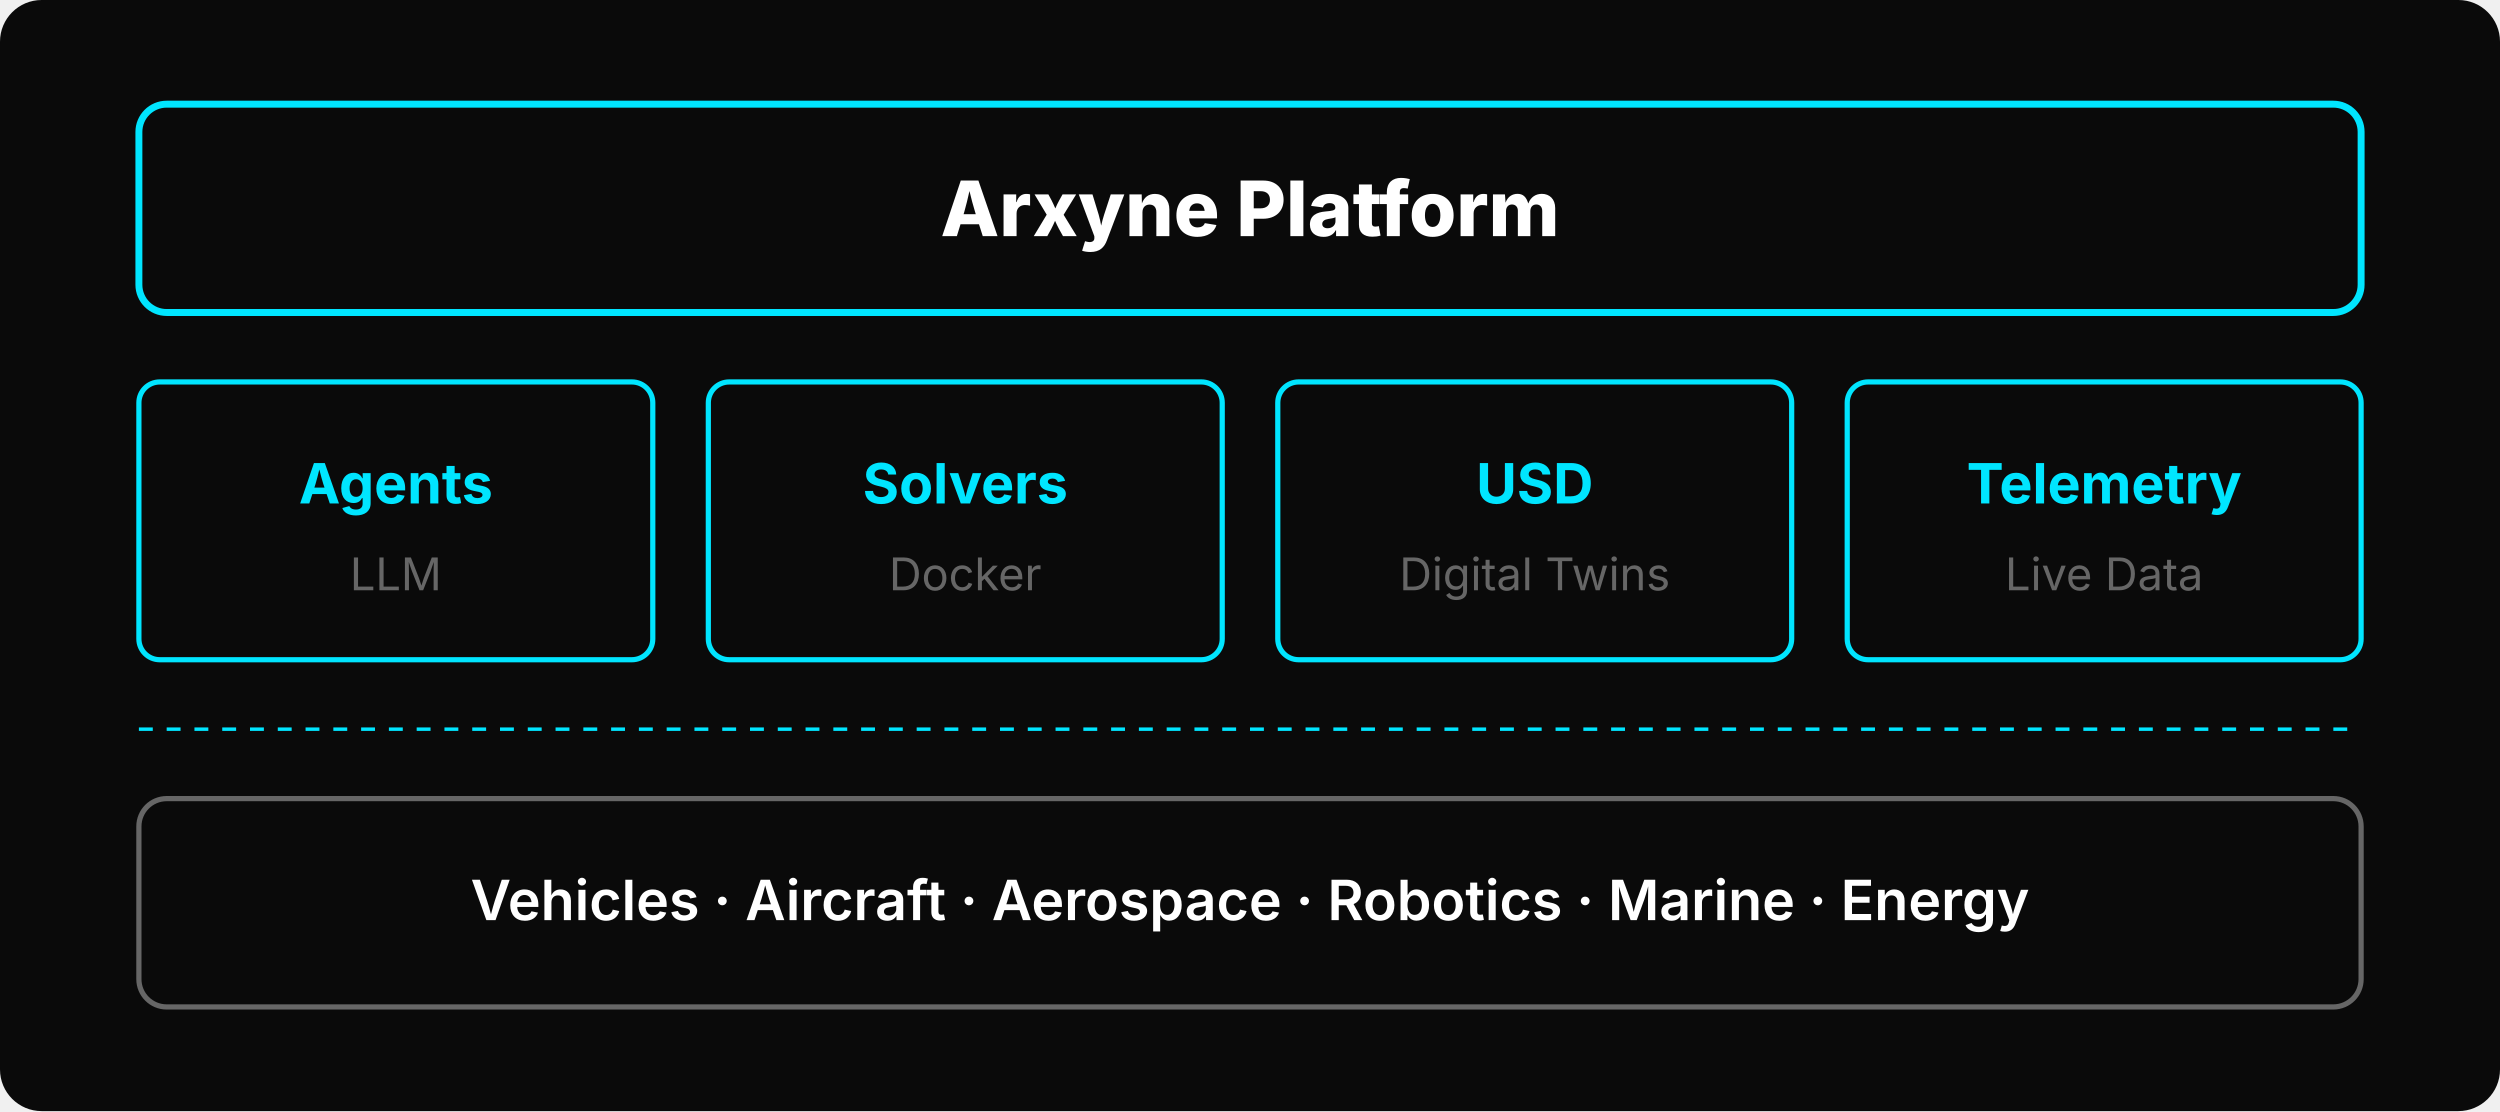
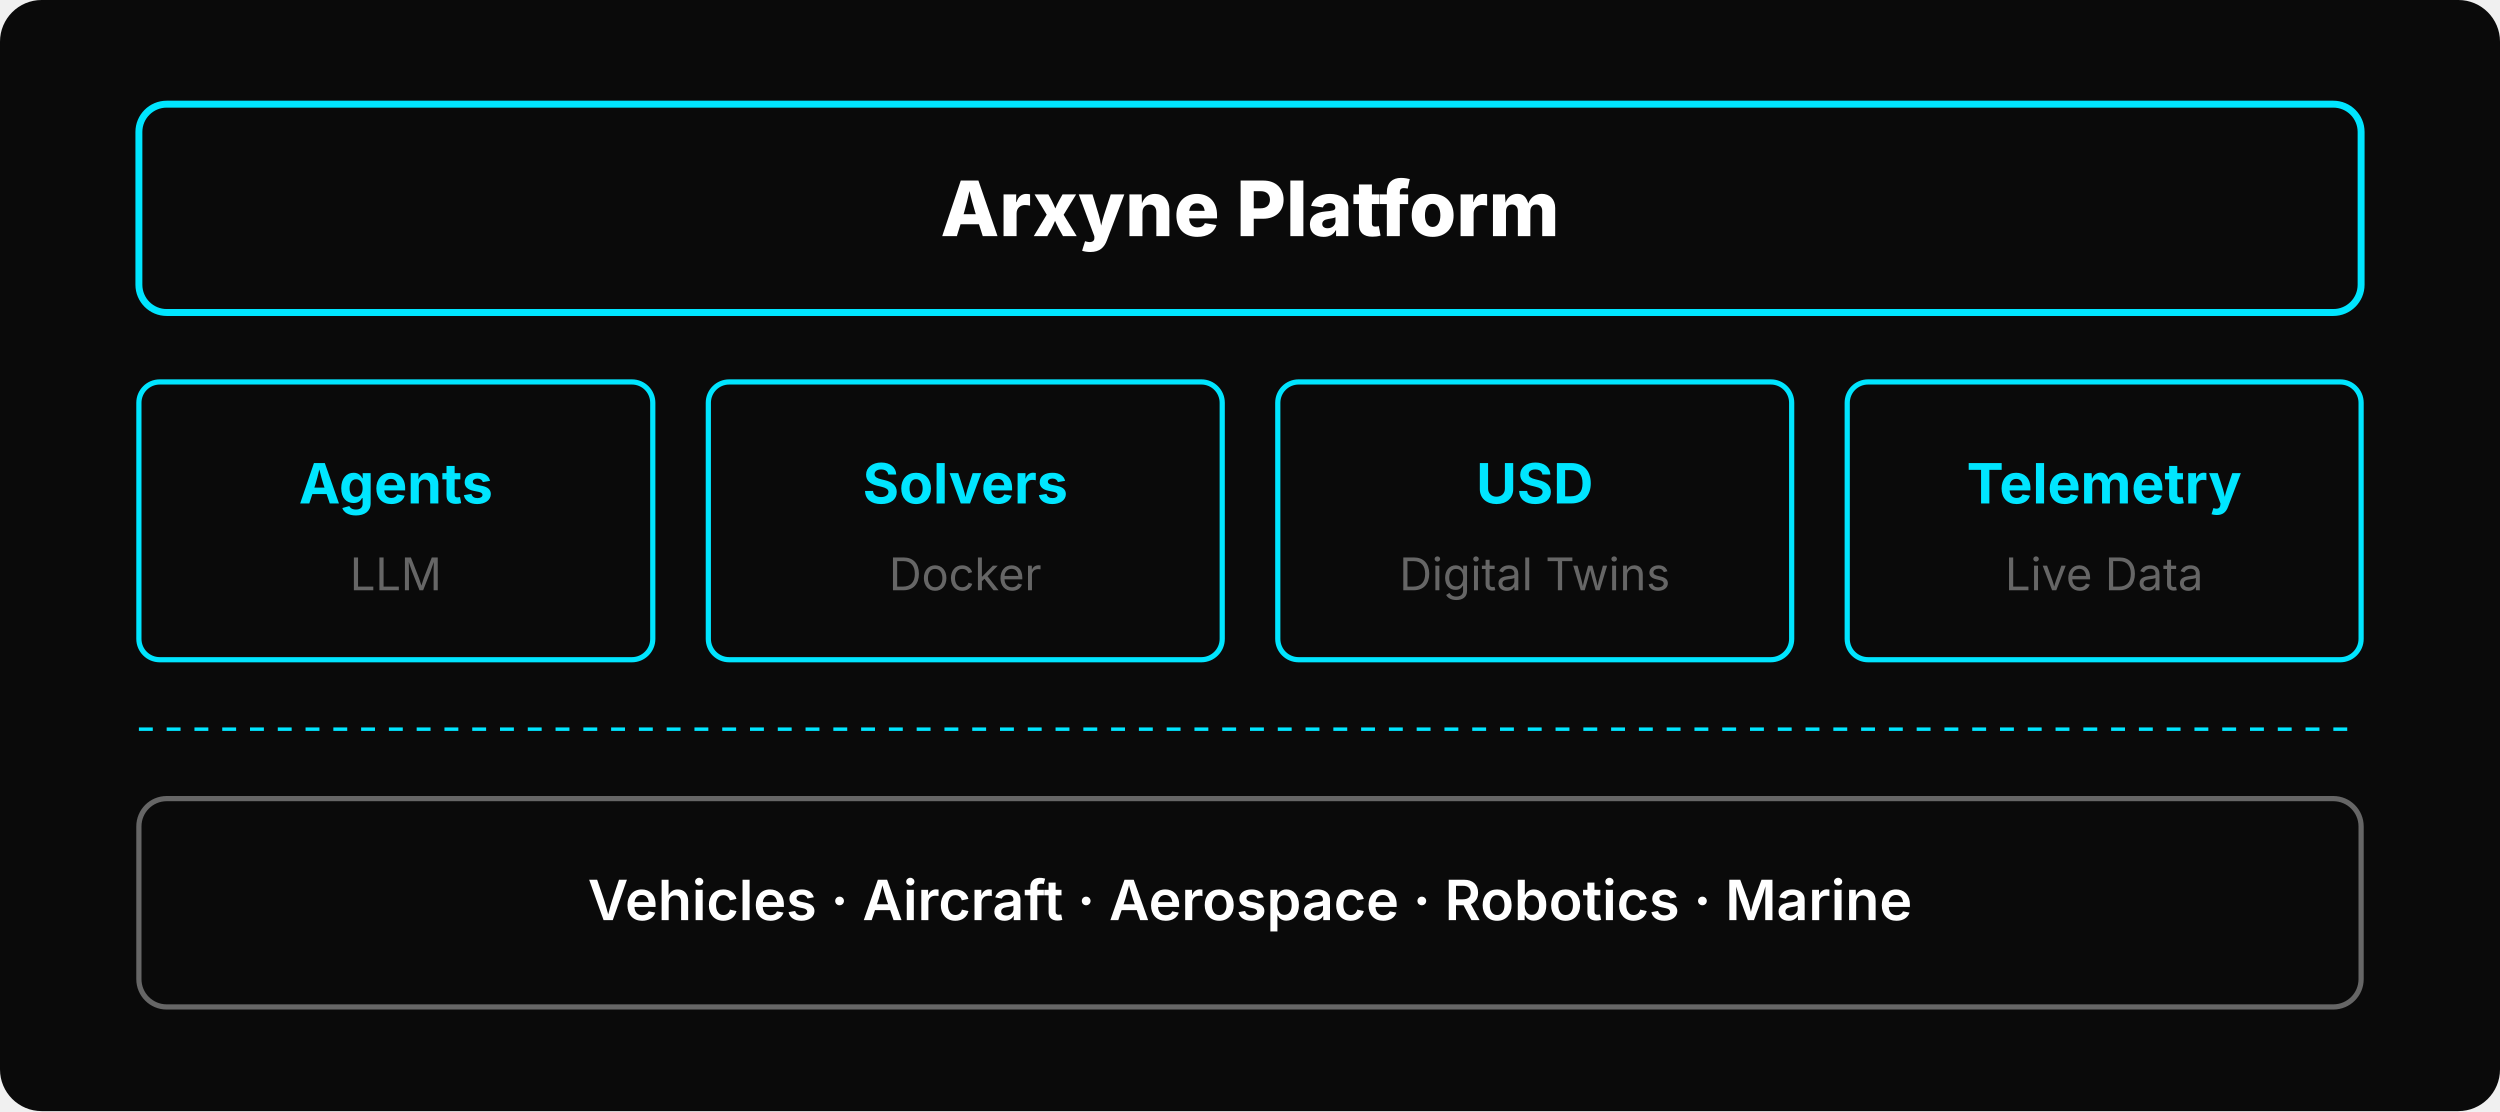
<svg xmlns="http://www.w3.org/2000/svg" viewBox="0 0 720 320" font-family="Inter, sans-serif">
  <rect width="720" height="320" fill="#0A0A0A" rx="12" />
  <rect x="40" y="30" width="640" height="60" fill="none" stroke="#00E5FF" stroke-width="2" rx="8" />
  <text x="360" y="68" fill="#FFFFFF" font-size="22" font-weight="800" text-anchor="middle">Arxyne Platform</text>
  <rect x="40" y="110" width="148" height="80" fill="#0A0A0A" stroke="#00E5FF" stroke-width="1.5" rx="6" />
  <text x="114" y="145" fill="#00E5FF" font-size="16" font-weight="700" text-anchor="middle">Agents</text>
  <text x="114" y="170" fill="#666666" font-size="13" text-anchor="middle">LLM</text>
  <rect x="204" y="110" width="148" height="80" fill="#0A0A0A" stroke="#00E5FF" stroke-width="1.5" rx="6" />
  <text x="278" y="145" fill="#00E5FF" font-size="16" font-weight="700" text-anchor="middle">Solvers</text>
  <text x="278" y="170" fill="#666666" font-size="13" text-anchor="middle">Docker</text>
  <rect x="368" y="110" width="148" height="80" fill="#0A0A0A" stroke="#00E5FF" stroke-width="1.5" rx="6" />
  <text x="442" y="145" fill="#00E5FF" font-size="16" font-weight="700" text-anchor="middle">USD</text>
  <text x="442" y="170" fill="#666666" font-size="13" text-anchor="middle">Digital Twins</text>
  <rect x="532" y="110" width="148" height="80" fill="#0A0A0A" stroke="#00E5FF" stroke-width="1.5" rx="6" />
  <text x="606" y="145" fill="#00E5FF" font-size="16" font-weight="700" text-anchor="middle">Telemetry</text>
  <text x="606" y="170" fill="#666666" font-size="13" text-anchor="middle">Live Data</text>
  <line x1="40" y1="210" x2="680" y2="210" stroke="#00E5FF" stroke-width="1" stroke-dasharray="4,4" />
  <rect x="40" y="230" width="640" height="60" fill="none" stroke="#666666" stroke-width="1.5" rx="8" />
-   <text x="360" y="265" fill="#FFFFFF" font-size="16" font-weight="600" text-anchor="middle">Vehicles · Aircraft · Aerospace · Robotics · Marine · Energy</text>
+   <text x="360" y="265" fill="#FFFFFF" font-size="16" font-weight="600" text-anchor="middle">Vehicles · Aircraft · Aerospace · Robotics · Marine</text>
</svg>
